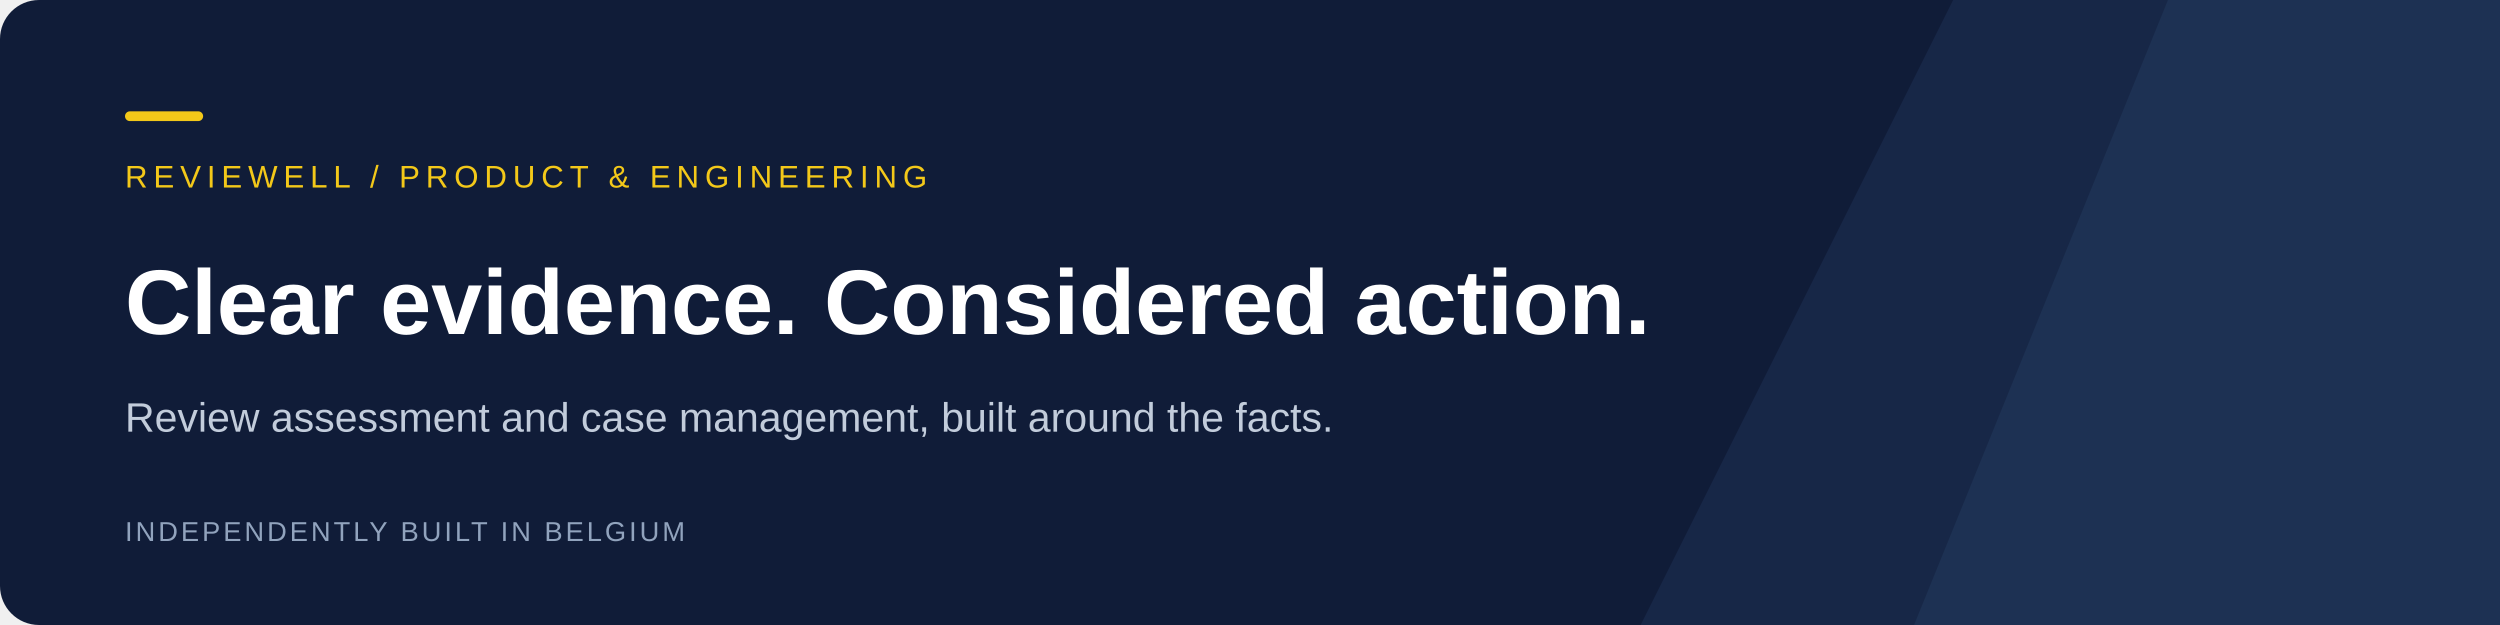
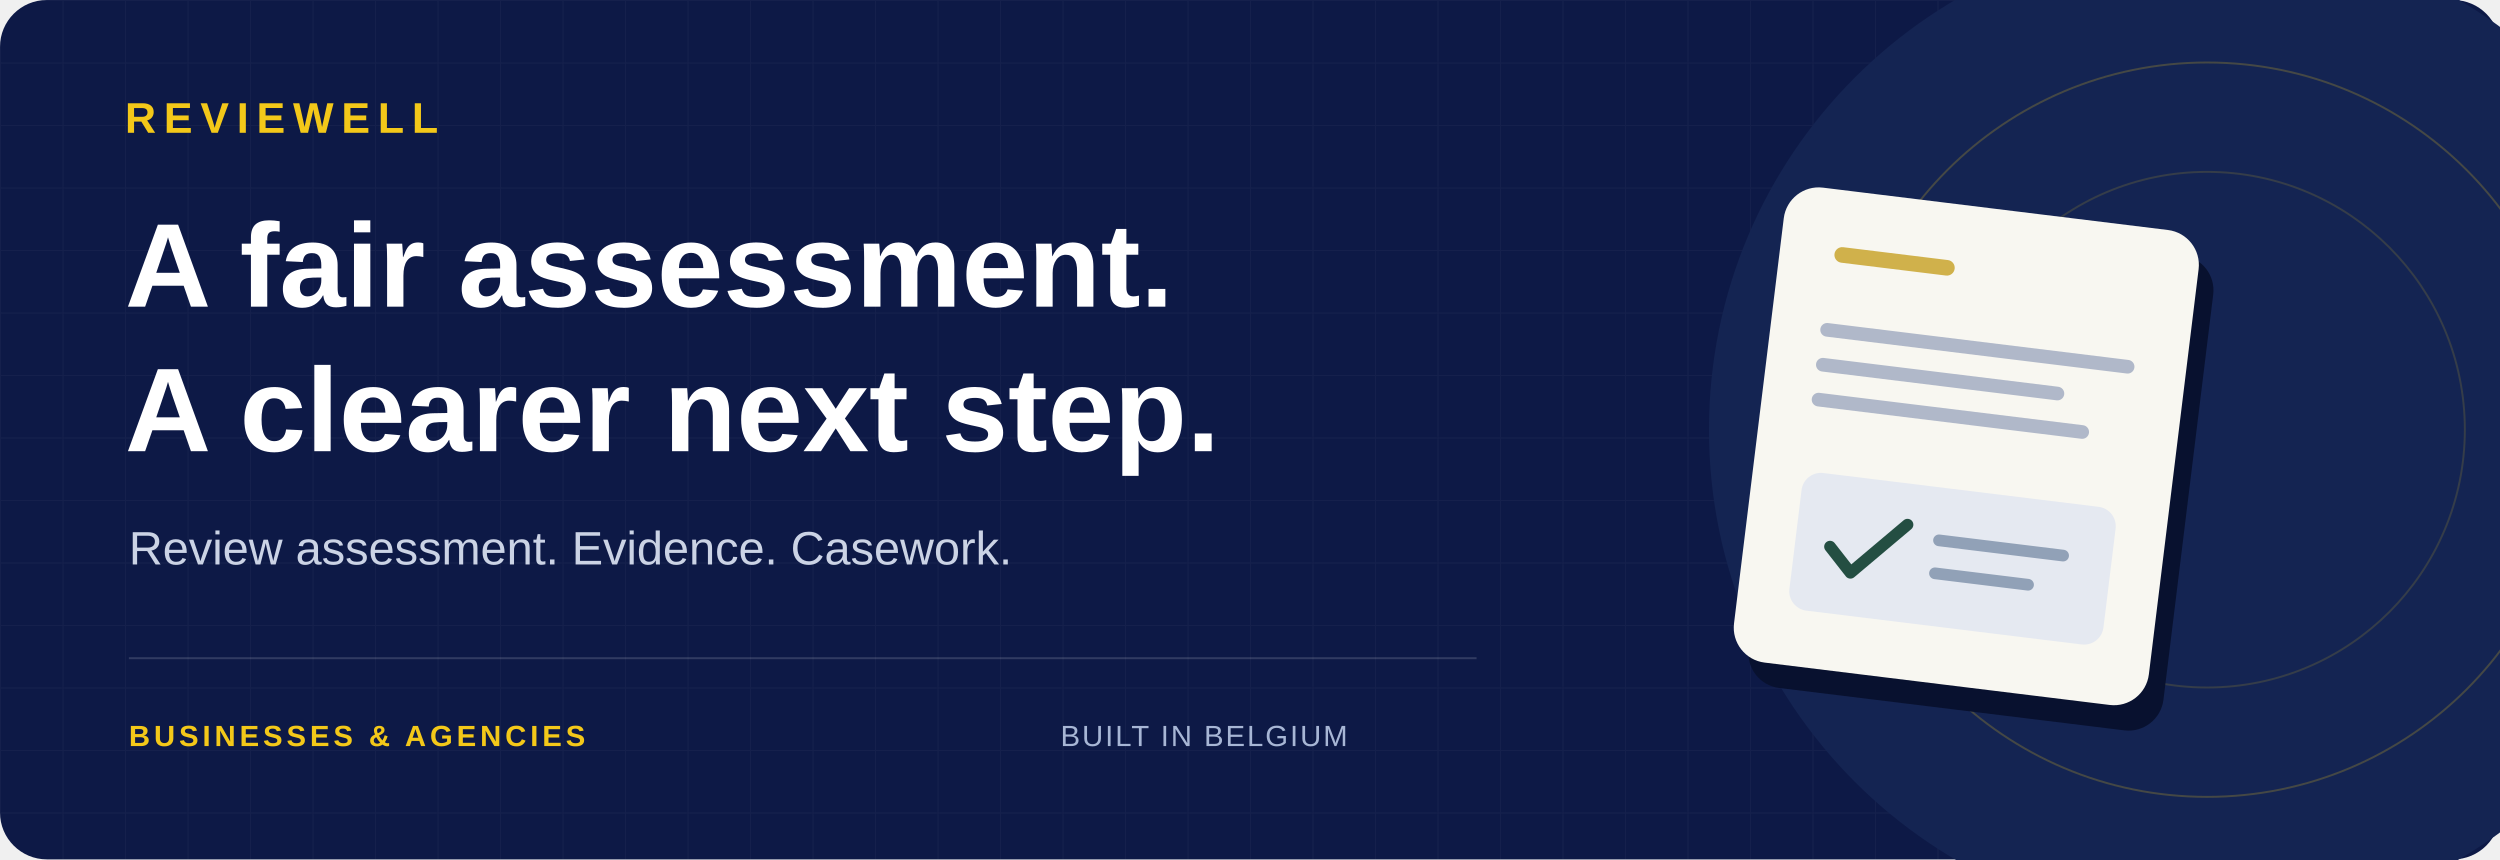
- <svg xmlns="http://www.w3.org/2000/svg" width="1280" height="320" viewBox="0 0 1280 320" role="img" aria-label="Clear evidence. Considered action.">
-   <rect width="1280" height="320" rx="20" fill="#101C38" />
-   <path d="M1000 0h280v320H840z" fill="#172747" />
-   <path d="M1110 0h170v320h-300z" fill="#1D3153" />
-   <rect x="64" y="57" width="40" height="5" rx="2.5" fill="#F3C819" />
-   <text x="64" y="96" font-family="Arial, sans-serif" font-size="16" letter-spacing="3" fill="#F3C819">REVIEWELL / PRODUCT &amp; ENGINEERING</text>
-   <text x="64" y="171" font-family="Arial, sans-serif" font-size="47" font-weight="700" fill="#FFFFFF">Clear evidence. Considered action.</text>
-   <text x="64" y="221" font-family="Arial, sans-serif" font-size="21" fill="#C2CCDB">Review assessment and case management, built around the facts.</text>
-   <text x="64" y="277" font-family="Arial, sans-serif" font-size="14" letter-spacing="1.5" fill="#91A3BD">INDEPENDENTLY BUILT IN BELGIUM</text>
+ <svg xmlns="http://www.w3.org/2000/svg" width="1280" height="440" viewBox="0 0 1280 440" role="img" aria-labelledby="title">
+   <defs>
+     <pattern id="grid" width="32" height="32" patternUnits="userSpaceOnUse">
+       <path d="M32 0H0V32" fill="none" stroke="#FFFFFF" stroke-opacity=".035" />
+     </pattern>
+   </defs>
+   <rect width="1280" height="440" rx="24" fill="#0D1946" />
+   <rect width="1280" height="440" rx="24" fill="url(#grid)" />
+   <circle cx="1130" cy="220" r="255" fill="#142452" />
+   <circle cx="1130" cy="220" r="188" fill="none" stroke="#F3C819" stroke-opacity=".22" />
+   <circle cx="1130" cy="220" r="132" fill="none" stroke="#F3C819" stroke-opacity=".15" />
+   <text x="64" y="68" font-family="Arial, Helvetica, sans-serif" font-size="22" font-weight="700" fill="#F3C819" letter-spacing="4">REVIEWELL</text>
+   <text x="64" y="157" font-family="Arial, Helvetica, sans-serif" font-size="61" font-weight="700" fill="#FFFFFF">A fair assessment.</text>
+   <text x="64" y="231" font-family="Arial, Helvetica, sans-serif" font-size="61" font-weight="700" fill="#FFFFFF">A clearer next step.</text>
+   <text x="66" y="289" font-family="Arial, Helvetica, sans-serif" font-size="24" font-weight="400" fill="#CBD3E5">Review assessment. Evidence. Casework.</text>
+   <path d="M66 337h690" stroke="#FFFFFF" stroke-opacity=".15" />
+   <text x="66" y="382" font-family="Arial, Helvetica, sans-serif" font-size="15" font-weight="700" fill="#F3C819" letter-spacing="2">BUSINESSES &amp; AGENCIES</text>
+   <text x="543" y="382" font-family="Arial, Helvetica, sans-serif" font-size="15" font-weight="400" fill="#A7B6D5" letter-spacing="1">BUILT IN BELGIUM</text>
+   <g transform="translate(900 107) rotate(7 115 120)">
+     <rect x="9" y="12" width="214" height="245" rx="18" fill="#08112F" />
+     <rect width="214" height="245" rx="18" fill="#F8F7F1" />
+     <rect x="28" y="29" width="62" height="8" rx="4" fill="#D0B14B" />
+     <path d="M29 72h155M29 90h121M29 108h136" stroke="#B0B8C9" stroke-width="7" stroke-linecap="round" />
+     <rect x="26" y="145" width="162" height="71" rx="10" fill="#E5E9F1" />
+     <path d="M44 182l12 12 26-28" fill="none" stroke="#244E42" stroke-width="6" stroke-linecap="round" stroke-linejoin="round" />
+     <path d="M99 172h64M99 189h48" stroke="#91A1B7" stroke-width="6" stroke-linecap="round" />
+   </g>
</svg>
